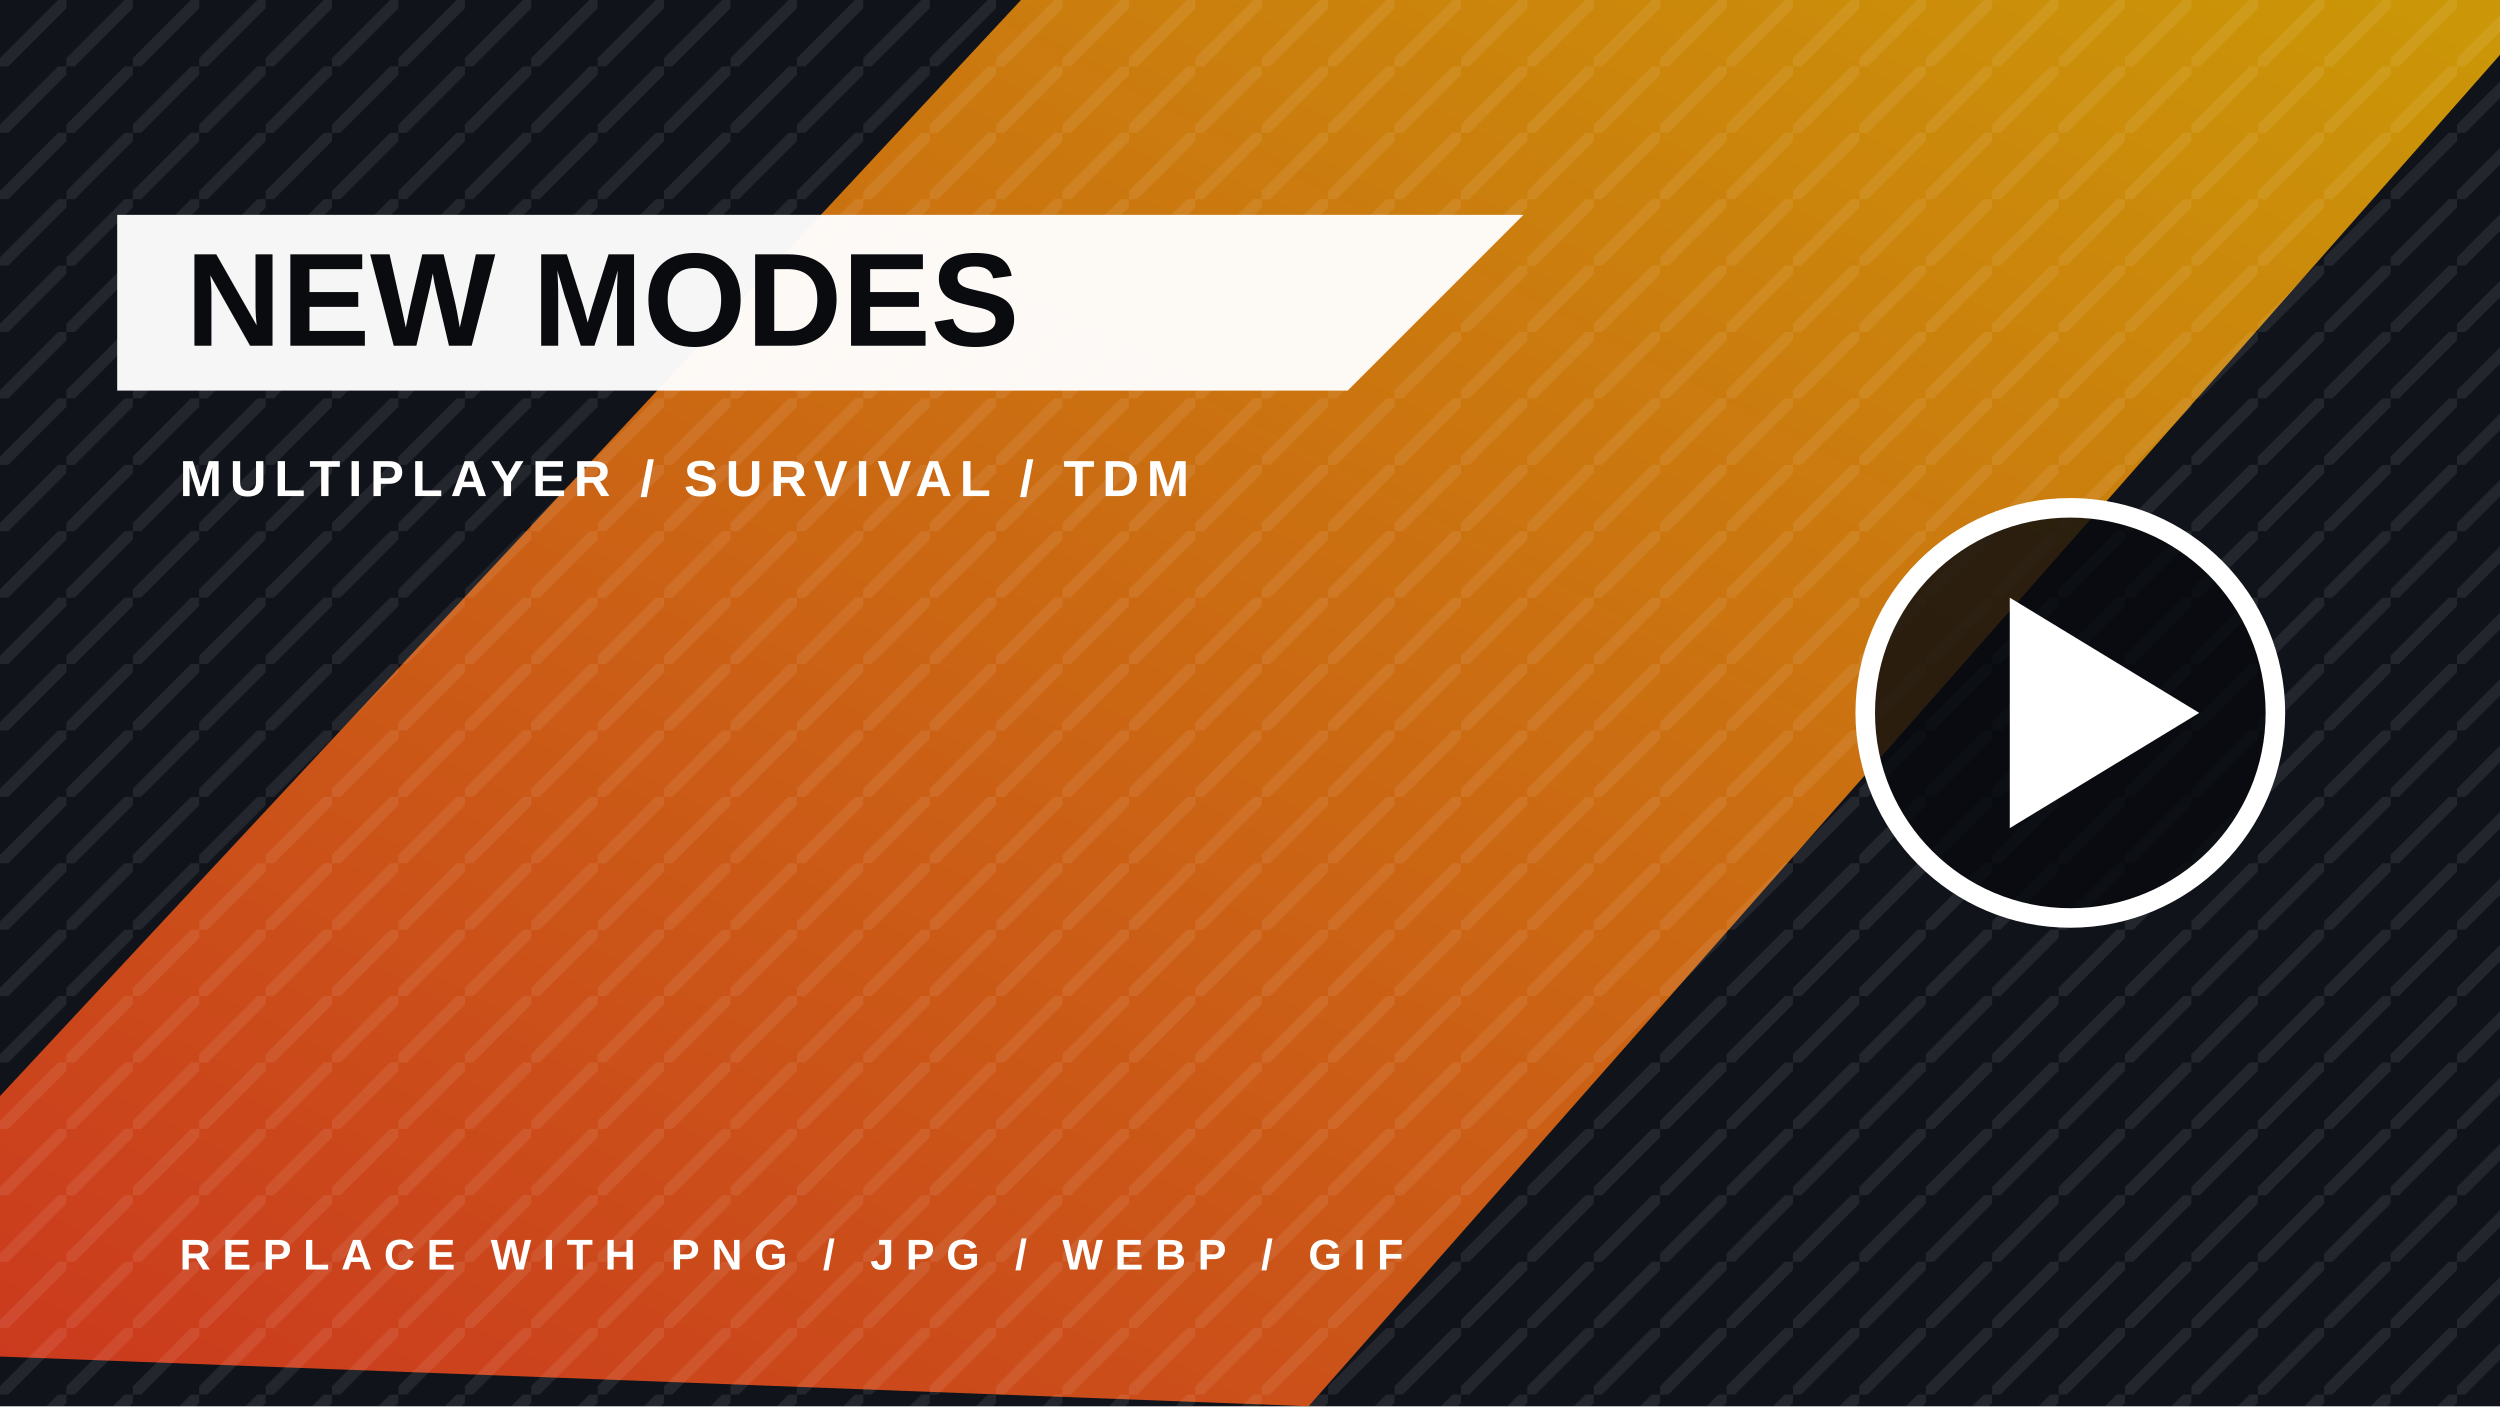
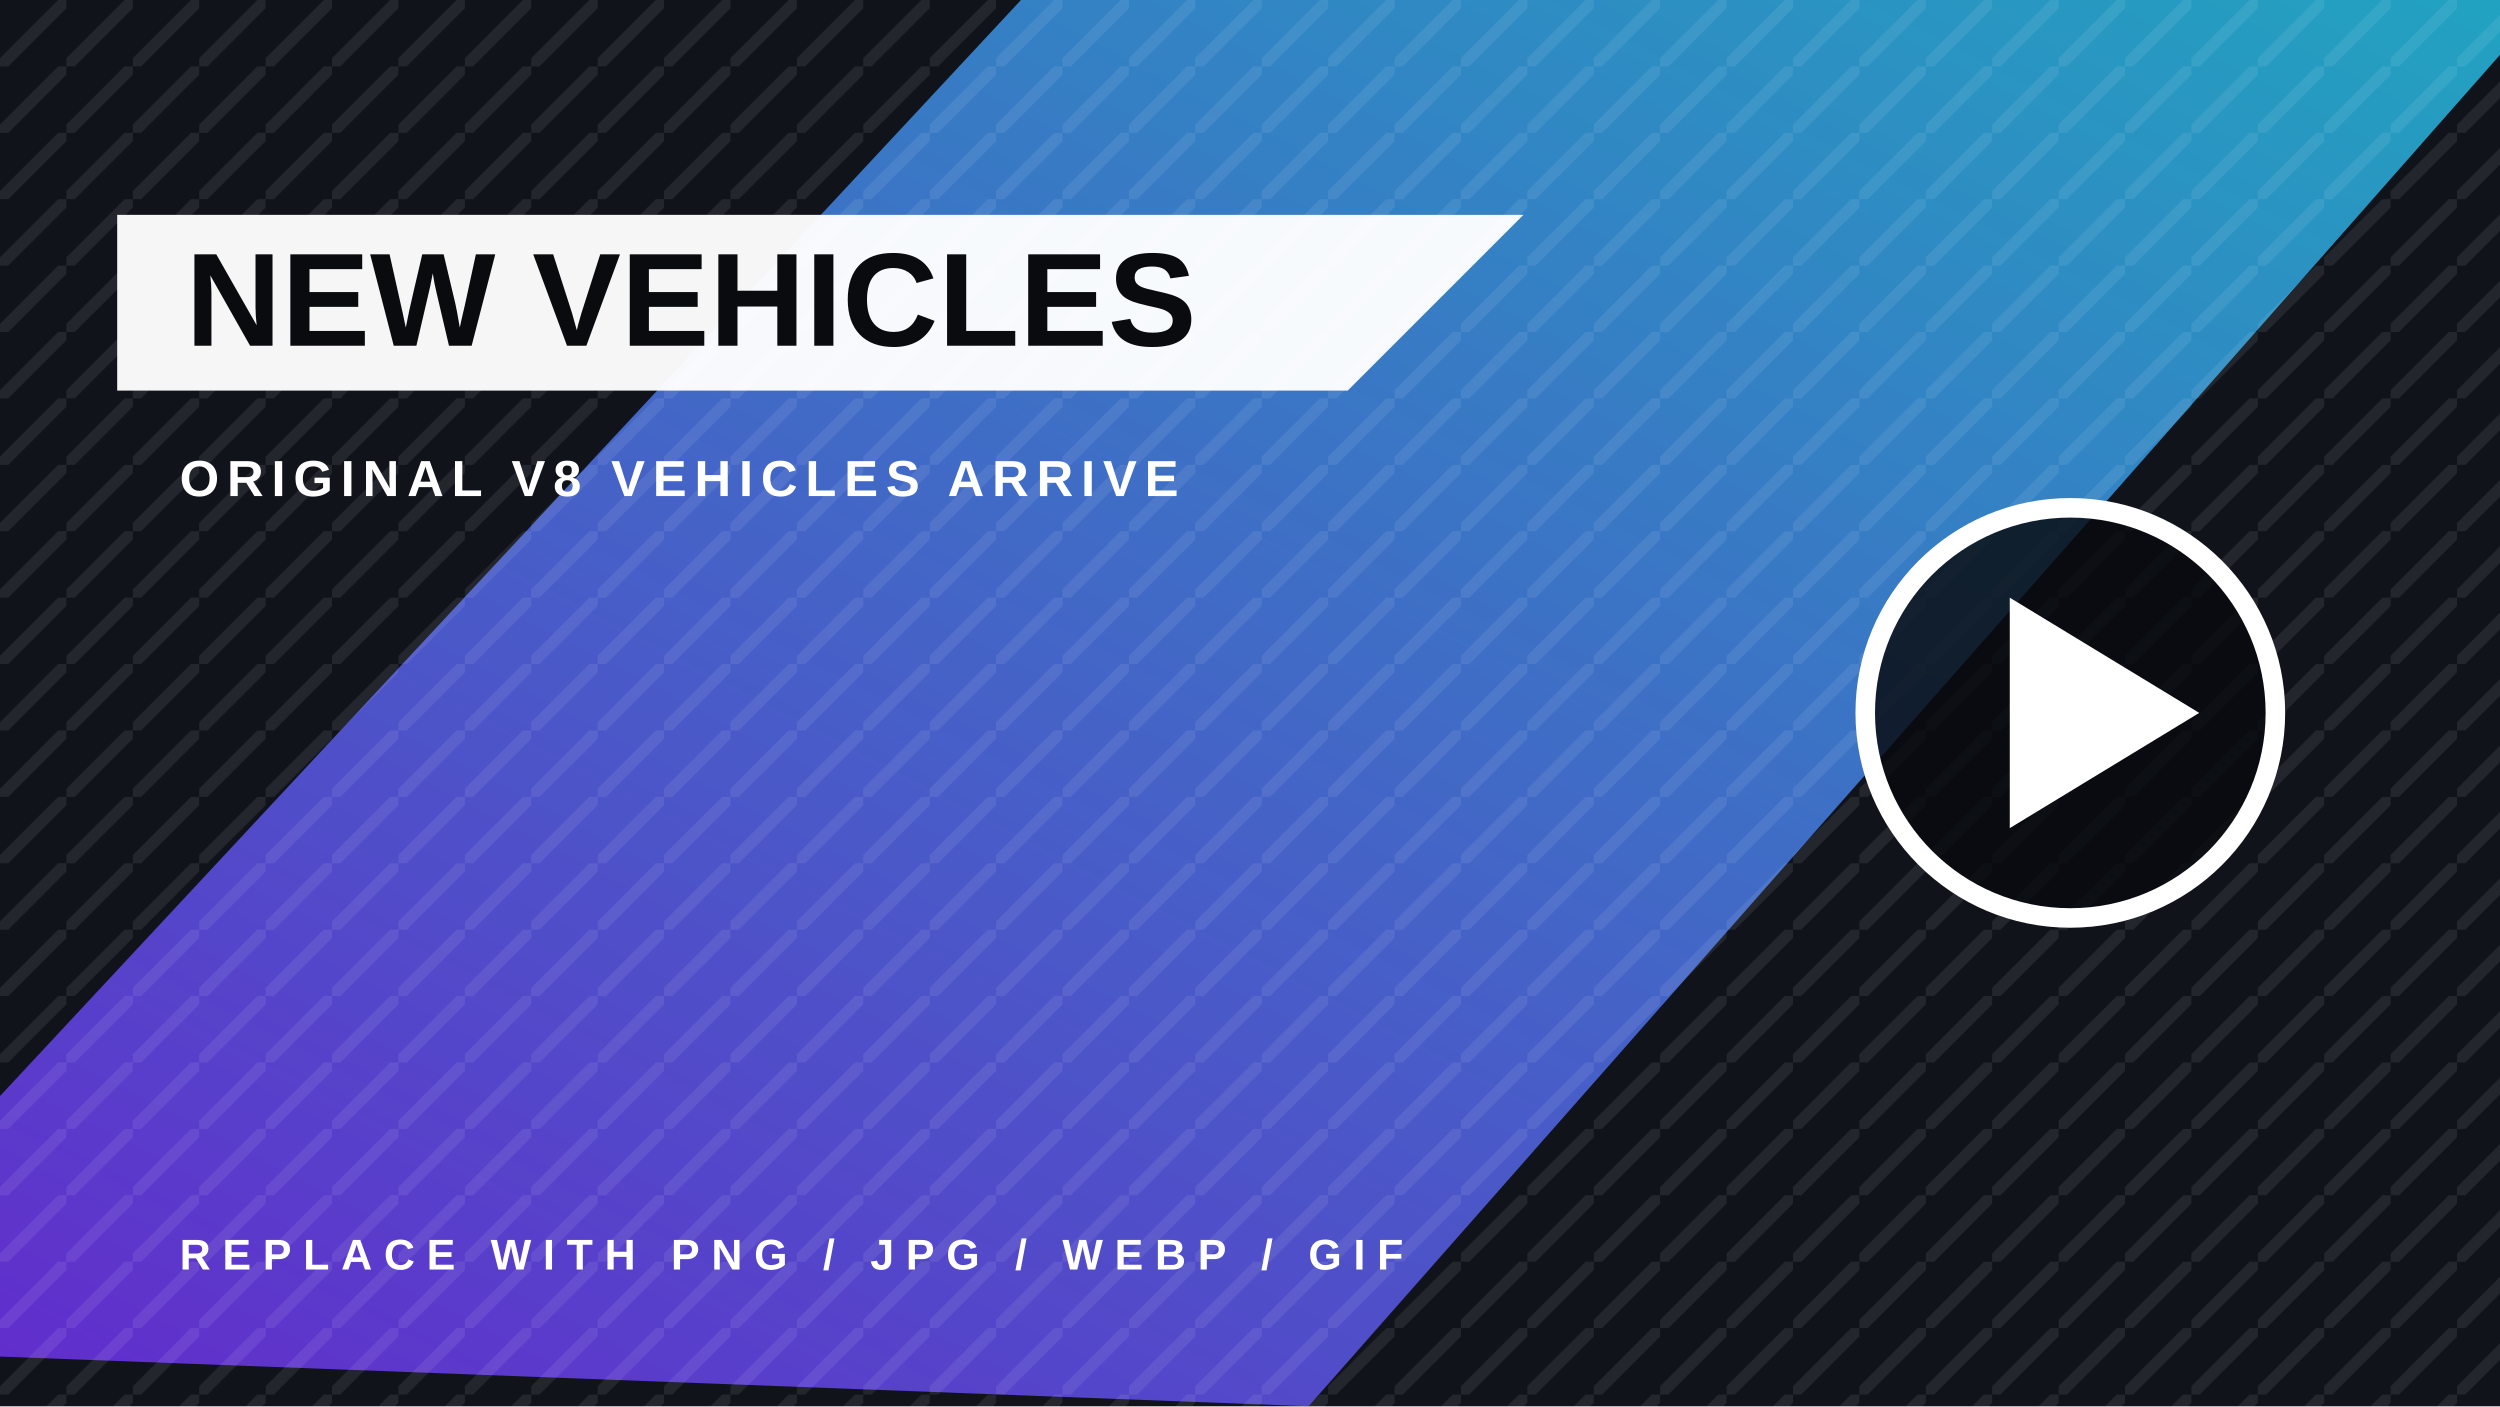
<svg xmlns="http://www.w3.org/2000/svg" viewBox="0 0 1280 720">
  <defs>
    <linearGradient id="g" x1="0" y1="1" x2="1" y2="0">
-       <stop stop-color="#ff3d21" />
-       <stop offset="1" stop-color="#ffc400" />
+       <stop stop-color="#7d2cff" />
+       <stop offset="1" stop-color="#22d3ee" />
    </linearGradient>
    <pattern id="p" width="34" height="34" patternUnits="userSpaceOnUse">
      <path d="M0 34L34 0" stroke="#fff" stroke-opacity=".08" stroke-width="6" />
    </pattern>
  </defs>
  <rect width="1280" height="720" fill="#10131a" />
  <path d="M-120 690L560 -40H1340L670 720Z" fill="url(#g)" opacity=".78" />
  <rect width="1280" height="720" fill="url(#p)" />
  <path d="M60 110H780L690 200H60Z" fill="#fff" opacity=".96" />
-   <text x="95" y="177" fill="#0a0b0e" font-family="Arial Black,Arial" font-size="68" font-weight="900">NEW MODES</text>
-   <text x="92" y="254" fill="#fff" font-family="Arial, sans-serif" font-size="26" font-weight="700" letter-spacing="4">MULTIPLAYER / SURVIVAL / TDM</text>
+   <text x="95" y="177" fill="#0a0b0e" font-family="Arial Black,Arial" font-size="68" font-weight="900">NEW VEHICLES</text>
+   <text x="92" y="254" fill="#fff" font-family="Arial, sans-serif" font-size="26" font-weight="700" letter-spacing="4">ORIGINAL V8 VEHICLES ARRIVE</text>
  <circle cx="1060" cy="365" r="105" fill="#080a0e" fill-opacity=".82" stroke="#fff" stroke-width="10" />
  <path d="M1029 306L1126 365 1029 424Z" fill="#fff" />
  <text x="92" y="650" fill="#fff" font-family="Arial, sans-serif" font-size="22" font-weight="700" letter-spacing="6">REPLACE WITH PNG / JPG / WEBP / GIF</text>
</svg>
